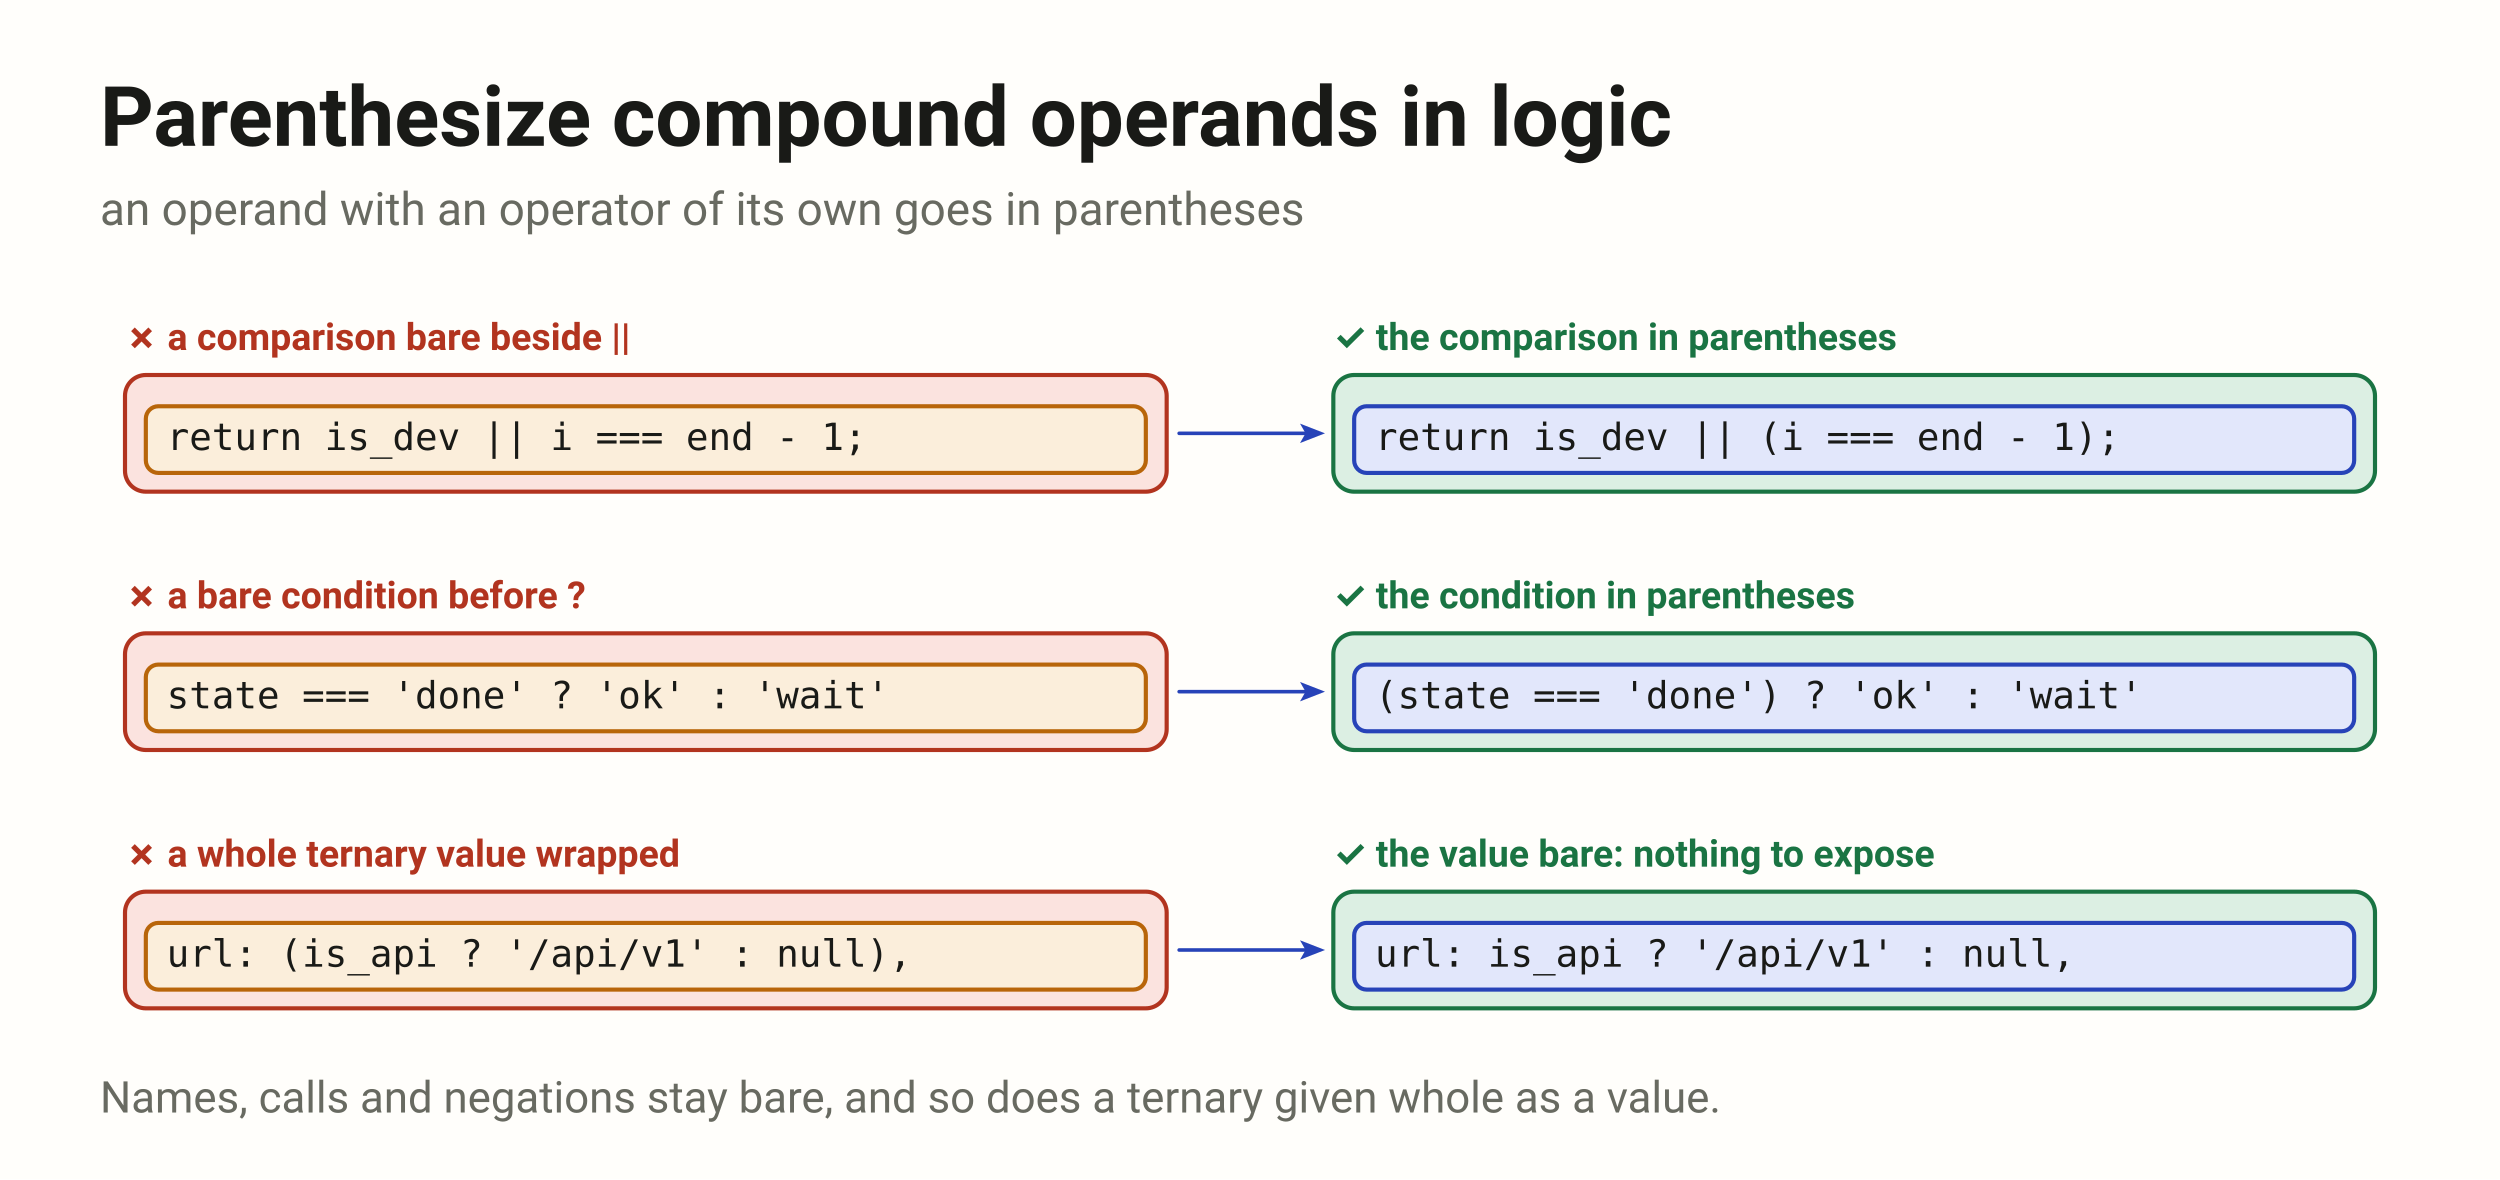
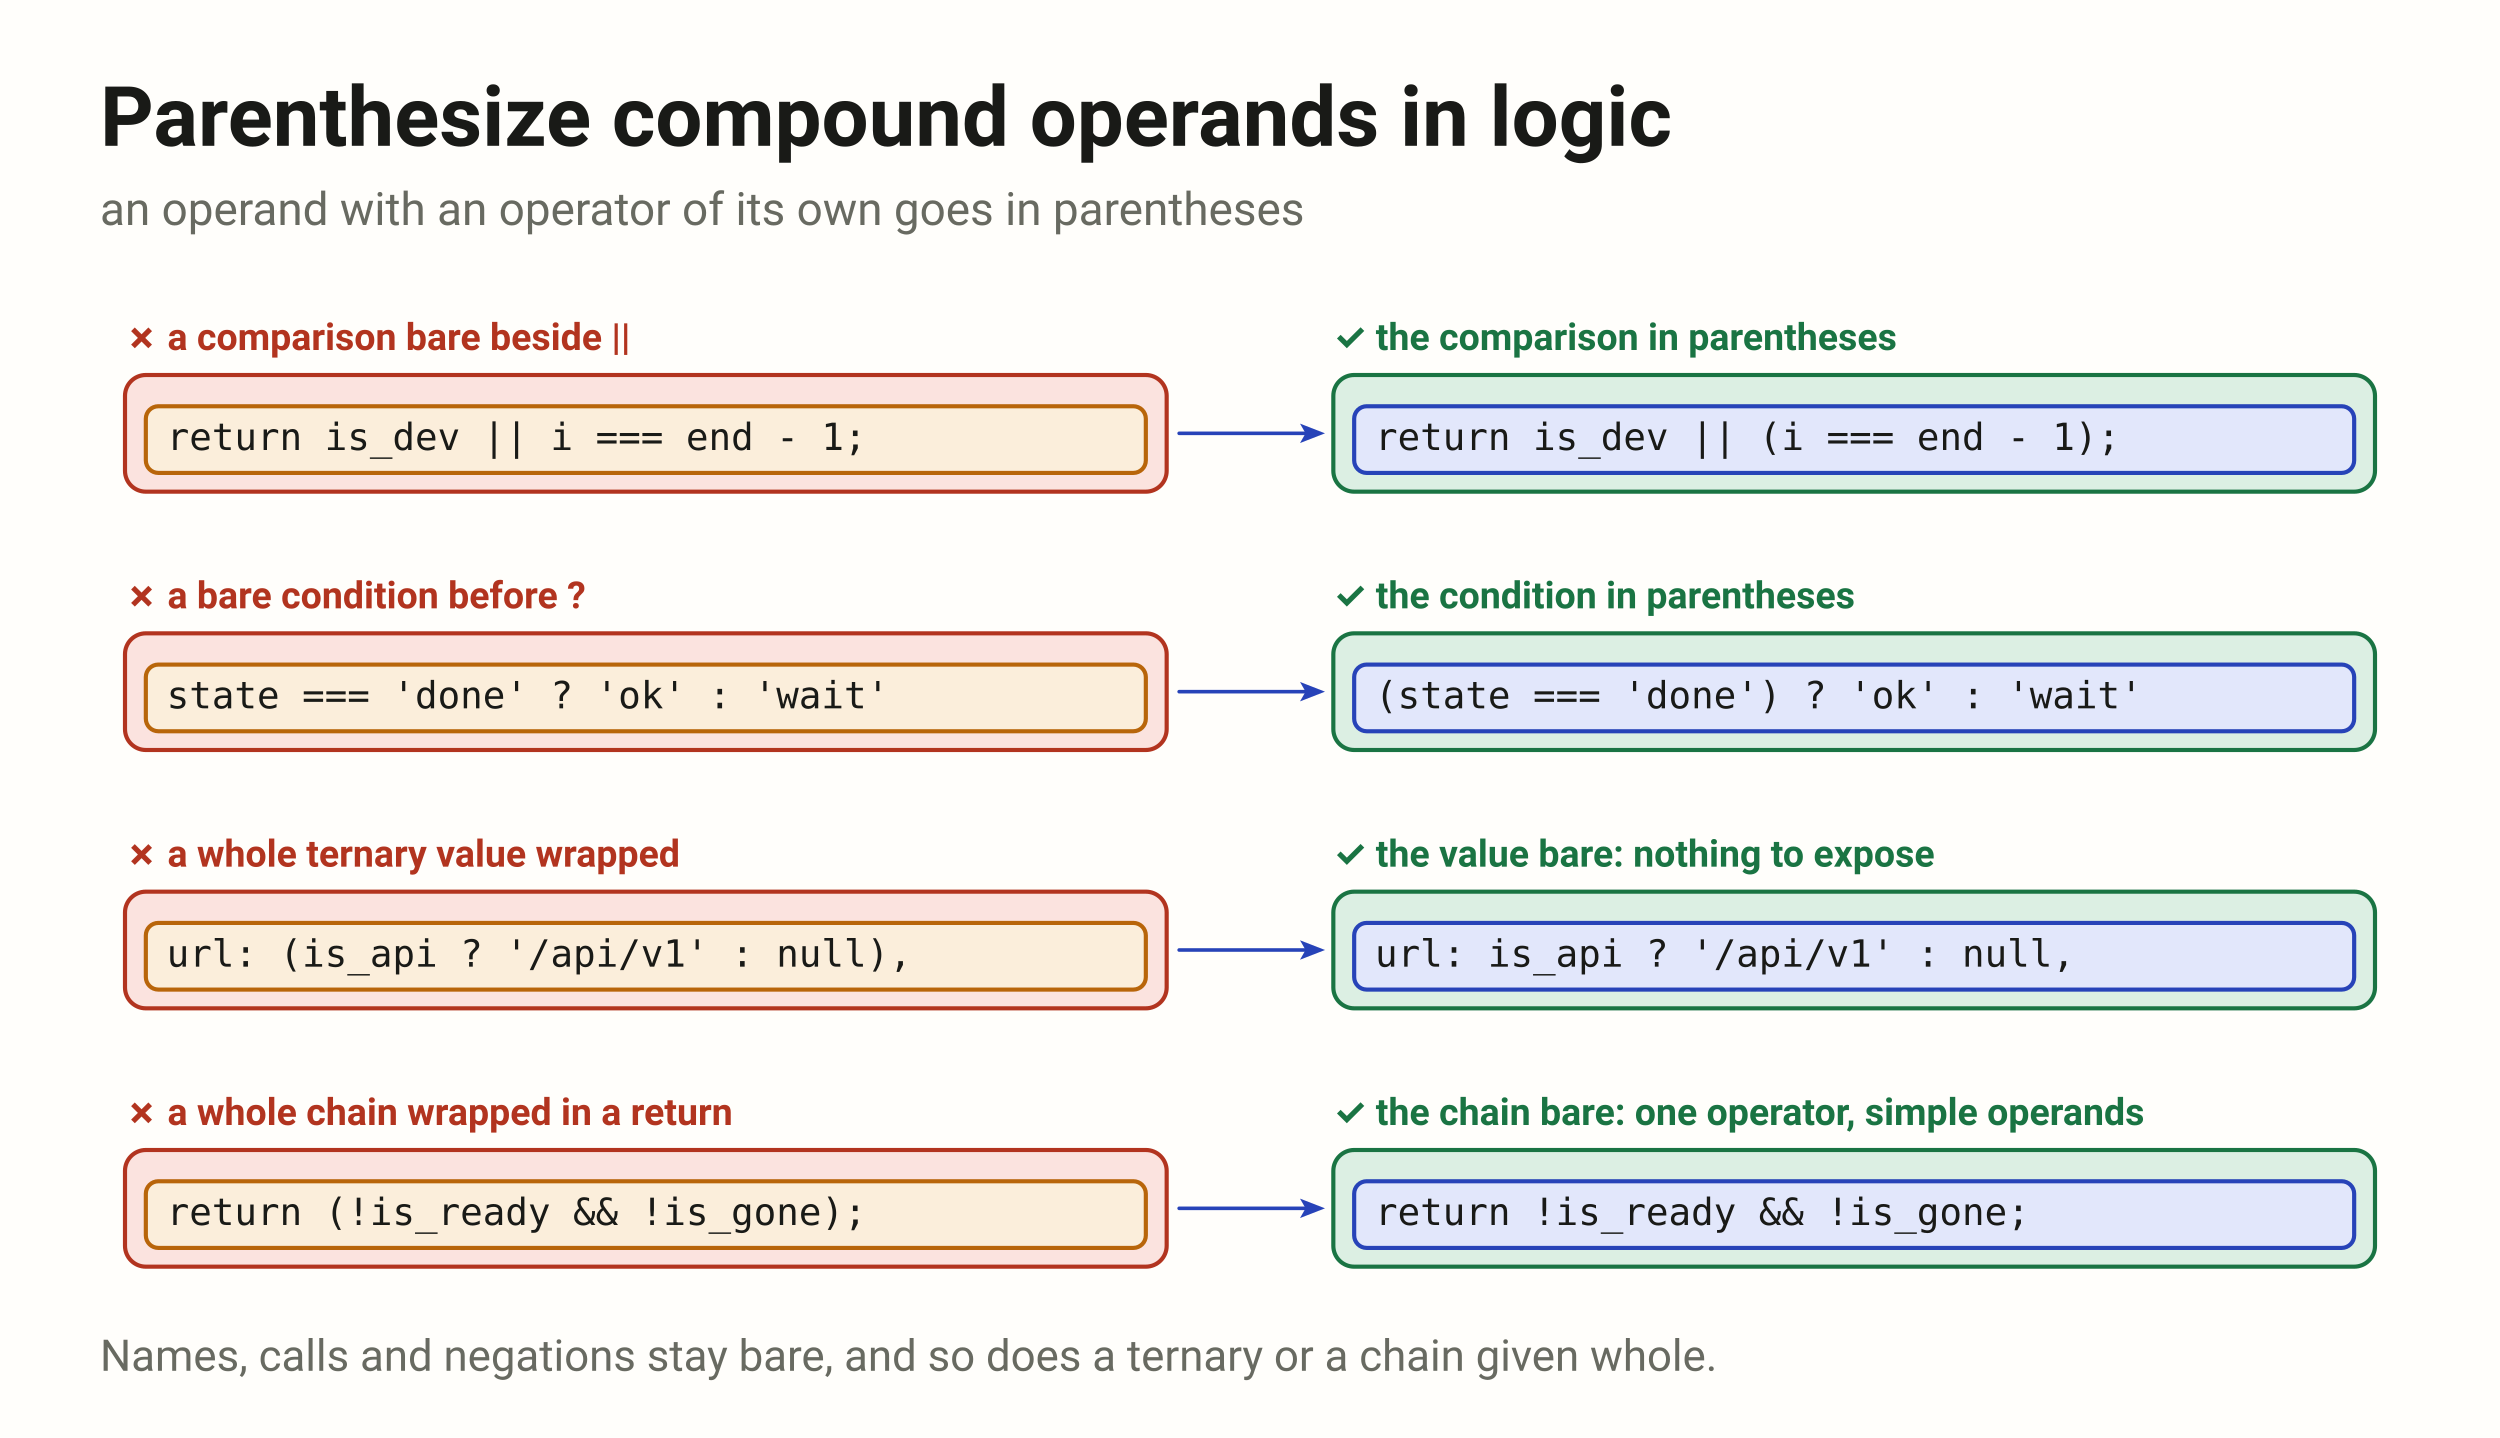
- <svg xmlns="http://www.w3.org/2000/svg" width="1200" height="566" viewBox="0 0 1200 566" font-family="system-ui, -apple-system, 'Segoe UI', Roboto, sans-serif">
-   <rect width="1200" height="566" fill="#fffefb" />
+ <svg xmlns="http://www.w3.org/2000/svg" width="1200" height="690" viewBox="0 0 1200 690" font-family="system-ui, -apple-system, 'Segoe UI', Roboto, sans-serif">
+   <rect width="1200" height="690" fill="#fffefb" />
  <defs>
    <marker id="arrow" viewBox="0 0 12 12" refX="8" refY="6" markerUnits="userSpaceOnUse" markerWidth="16" markerHeight="16" orient="auto-start-reverse">
      <path d="M2 2.5 L11 6 L2 9.5 L4 6 z" fill="#2743b8" stroke-linejoin="round" />
    </marker>
  </defs>
  <text x="48" y="70" fill="#191a17" font-size="40" font-weight="700">Parenthesize compound operands in logic</text>
  <text x="48" y="108" fill="#686a61" font-size="22">an operand with an operator of its own goes in parentheses</text>
  <text x="60" y="168" fill="#b2341f" font-size="18" font-weight="700">✗ a comparison bare beside ||</text>
  <text x="640" y="168" fill="#1a7443" font-size="18" font-weight="700">✓ the comparison in parentheses</text>
  <rect x="60" y="180" width="500" height="56" rx="10" fill="#fbe3df" stroke="#b2341f" stroke-width="2" />
  <rect x="70" y="195" width="480" height="32" rx="6" fill="#fbeedb" stroke="#b8650a" stroke-width="2" />
  <text x="80.0" y="216" fill="#191a17" font-size="18" font-family="ui-monospace, 'JetBrains Mono', Menlo, monospace">return is_dev || i === end - 1;</text>
  <rect x="640" y="180" width="500" height="56" rx="10" fill="#dcefe3" stroke="#1a7443" stroke-width="2" />
  <rect x="650" y="195" width="480" height="32" rx="6" fill="#e2e7fb" stroke="#2743b8" stroke-width="2" />
  <text x="660.0" y="216" fill="#191a17" font-size="18" font-family="ui-monospace, 'JetBrains Mono', Menlo, monospace">return is_dev || (i === end - 1);</text>
  <line x1="566" y1="208.0" x2="632" y2="208" stroke="#2743b8" stroke-width="1.75" stroke-linecap="round" marker-end="url(#arrow)" />
  <text x="60" y="292" fill="#b2341f" font-size="18" font-weight="700">✗ a bare condition before ?</text>
  <text x="640" y="292" fill="#1a7443" font-size="18" font-weight="700">✓ the condition in parentheses</text>
  <rect x="60" y="304" width="500" height="56" rx="10" fill="#fbe3df" stroke="#b2341f" stroke-width="2" />
  <rect x="70" y="319" width="480" height="32" rx="6" fill="#fbeedb" stroke="#b8650a" stroke-width="2" />
  <text x="80.0" y="340" fill="#191a17" font-size="18" font-family="ui-monospace, 'JetBrains Mono', Menlo, monospace">state === 'done' ? 'ok' : 'wait'</text>
  <rect x="640" y="304" width="500" height="56" rx="10" fill="#dcefe3" stroke="#1a7443" stroke-width="2" />
  <rect x="650" y="319" width="480" height="32" rx="6" fill="#e2e7fb" stroke="#2743b8" stroke-width="2" />
  <text x="660.0" y="340" fill="#191a17" font-size="18" font-family="ui-monospace, 'JetBrains Mono', Menlo, monospace">(state === 'done') ? 'ok' : 'wait'</text>
  <line x1="566" y1="332.0" x2="632" y2="332" stroke="#2743b8" stroke-width="1.75" stroke-linecap="round" marker-end="url(#arrow)" />
  <text x="60" y="416" fill="#b2341f" font-size="18" font-weight="700">✗ a whole ternary value wrapped</text>
  <text x="640" y="416" fill="#1a7443" font-size="18" font-weight="700">✓ the value bare: nothing to expose</text>
  <rect x="60" y="428" width="500" height="56" rx="10" fill="#fbe3df" stroke="#b2341f" stroke-width="2" />
  <rect x="70" y="443" width="480" height="32" rx="6" fill="#fbeedb" stroke="#b8650a" stroke-width="2" />
  <text x="80.0" y="464" fill="#191a17" font-size="18" font-family="ui-monospace, 'JetBrains Mono', Menlo, monospace">url: (is_api ? '/api/v1' : null),</text>
  <rect x="640" y="428" width="500" height="56" rx="10" fill="#dcefe3" stroke="#1a7443" stroke-width="2" />
  <rect x="650" y="443" width="480" height="32" rx="6" fill="#e2e7fb" stroke="#2743b8" stroke-width="2" />
  <text x="660.0" y="464" fill="#191a17" font-size="18" font-family="ui-monospace, 'JetBrains Mono', Menlo, monospace">url: is_api ? '/api/v1' : null,</text>
  <line x1="566" y1="456.0" x2="632" y2="456" stroke="#2743b8" stroke-width="1.75" stroke-linecap="round" marker-end="url(#arrow)" />
-   <text x="48" y="534" fill="#686a61" font-size="21">Names, calls and negations stay bare, and so does a ternary given whole as a value.</text>
+   <text x="60" y="540" fill="#b2341f" font-size="18" font-weight="700">✗ a whole chain wrapped in a return</text>
+   <text x="640" y="540" fill="#1a7443" font-size="18" font-weight="700">✓ the chain bare: one operator, simple operands</text>
+   <rect x="60" y="552" width="500" height="56" rx="10" fill="#fbe3df" stroke="#b2341f" stroke-width="2" />
+   <rect x="70" y="567" width="480" height="32" rx="6" fill="#fbeedb" stroke="#b8650a" stroke-width="2" />
+   <text x="80.0" y="588" fill="#191a17" font-size="18" font-family="ui-monospace, 'JetBrains Mono', Menlo, monospace">return (!is_ready &amp;&amp; !is_gone);</text>
+   <rect x="640" y="552" width="500" height="56" rx="10" fill="#dcefe3" stroke="#1a7443" stroke-width="2" />
+   <rect x="650" y="567" width="480" height="32" rx="6" fill="#e2e7fb" stroke="#2743b8" stroke-width="2" />
+   <text x="660.0" y="588" fill="#191a17" font-size="18" font-family="ui-monospace, 'JetBrains Mono', Menlo, monospace">return !is_ready &amp;&amp; !is_gone;</text>
+   <line x1="566" y1="580.0" x2="632" y2="580" stroke="#2743b8" stroke-width="1.75" stroke-linecap="round" marker-end="url(#arrow)" />
+   <text x="48" y="658" fill="#686a61" font-size="21">Names, calls and negations stay bare, and so does a ternary or a chain given whole.</text>
</svg>
